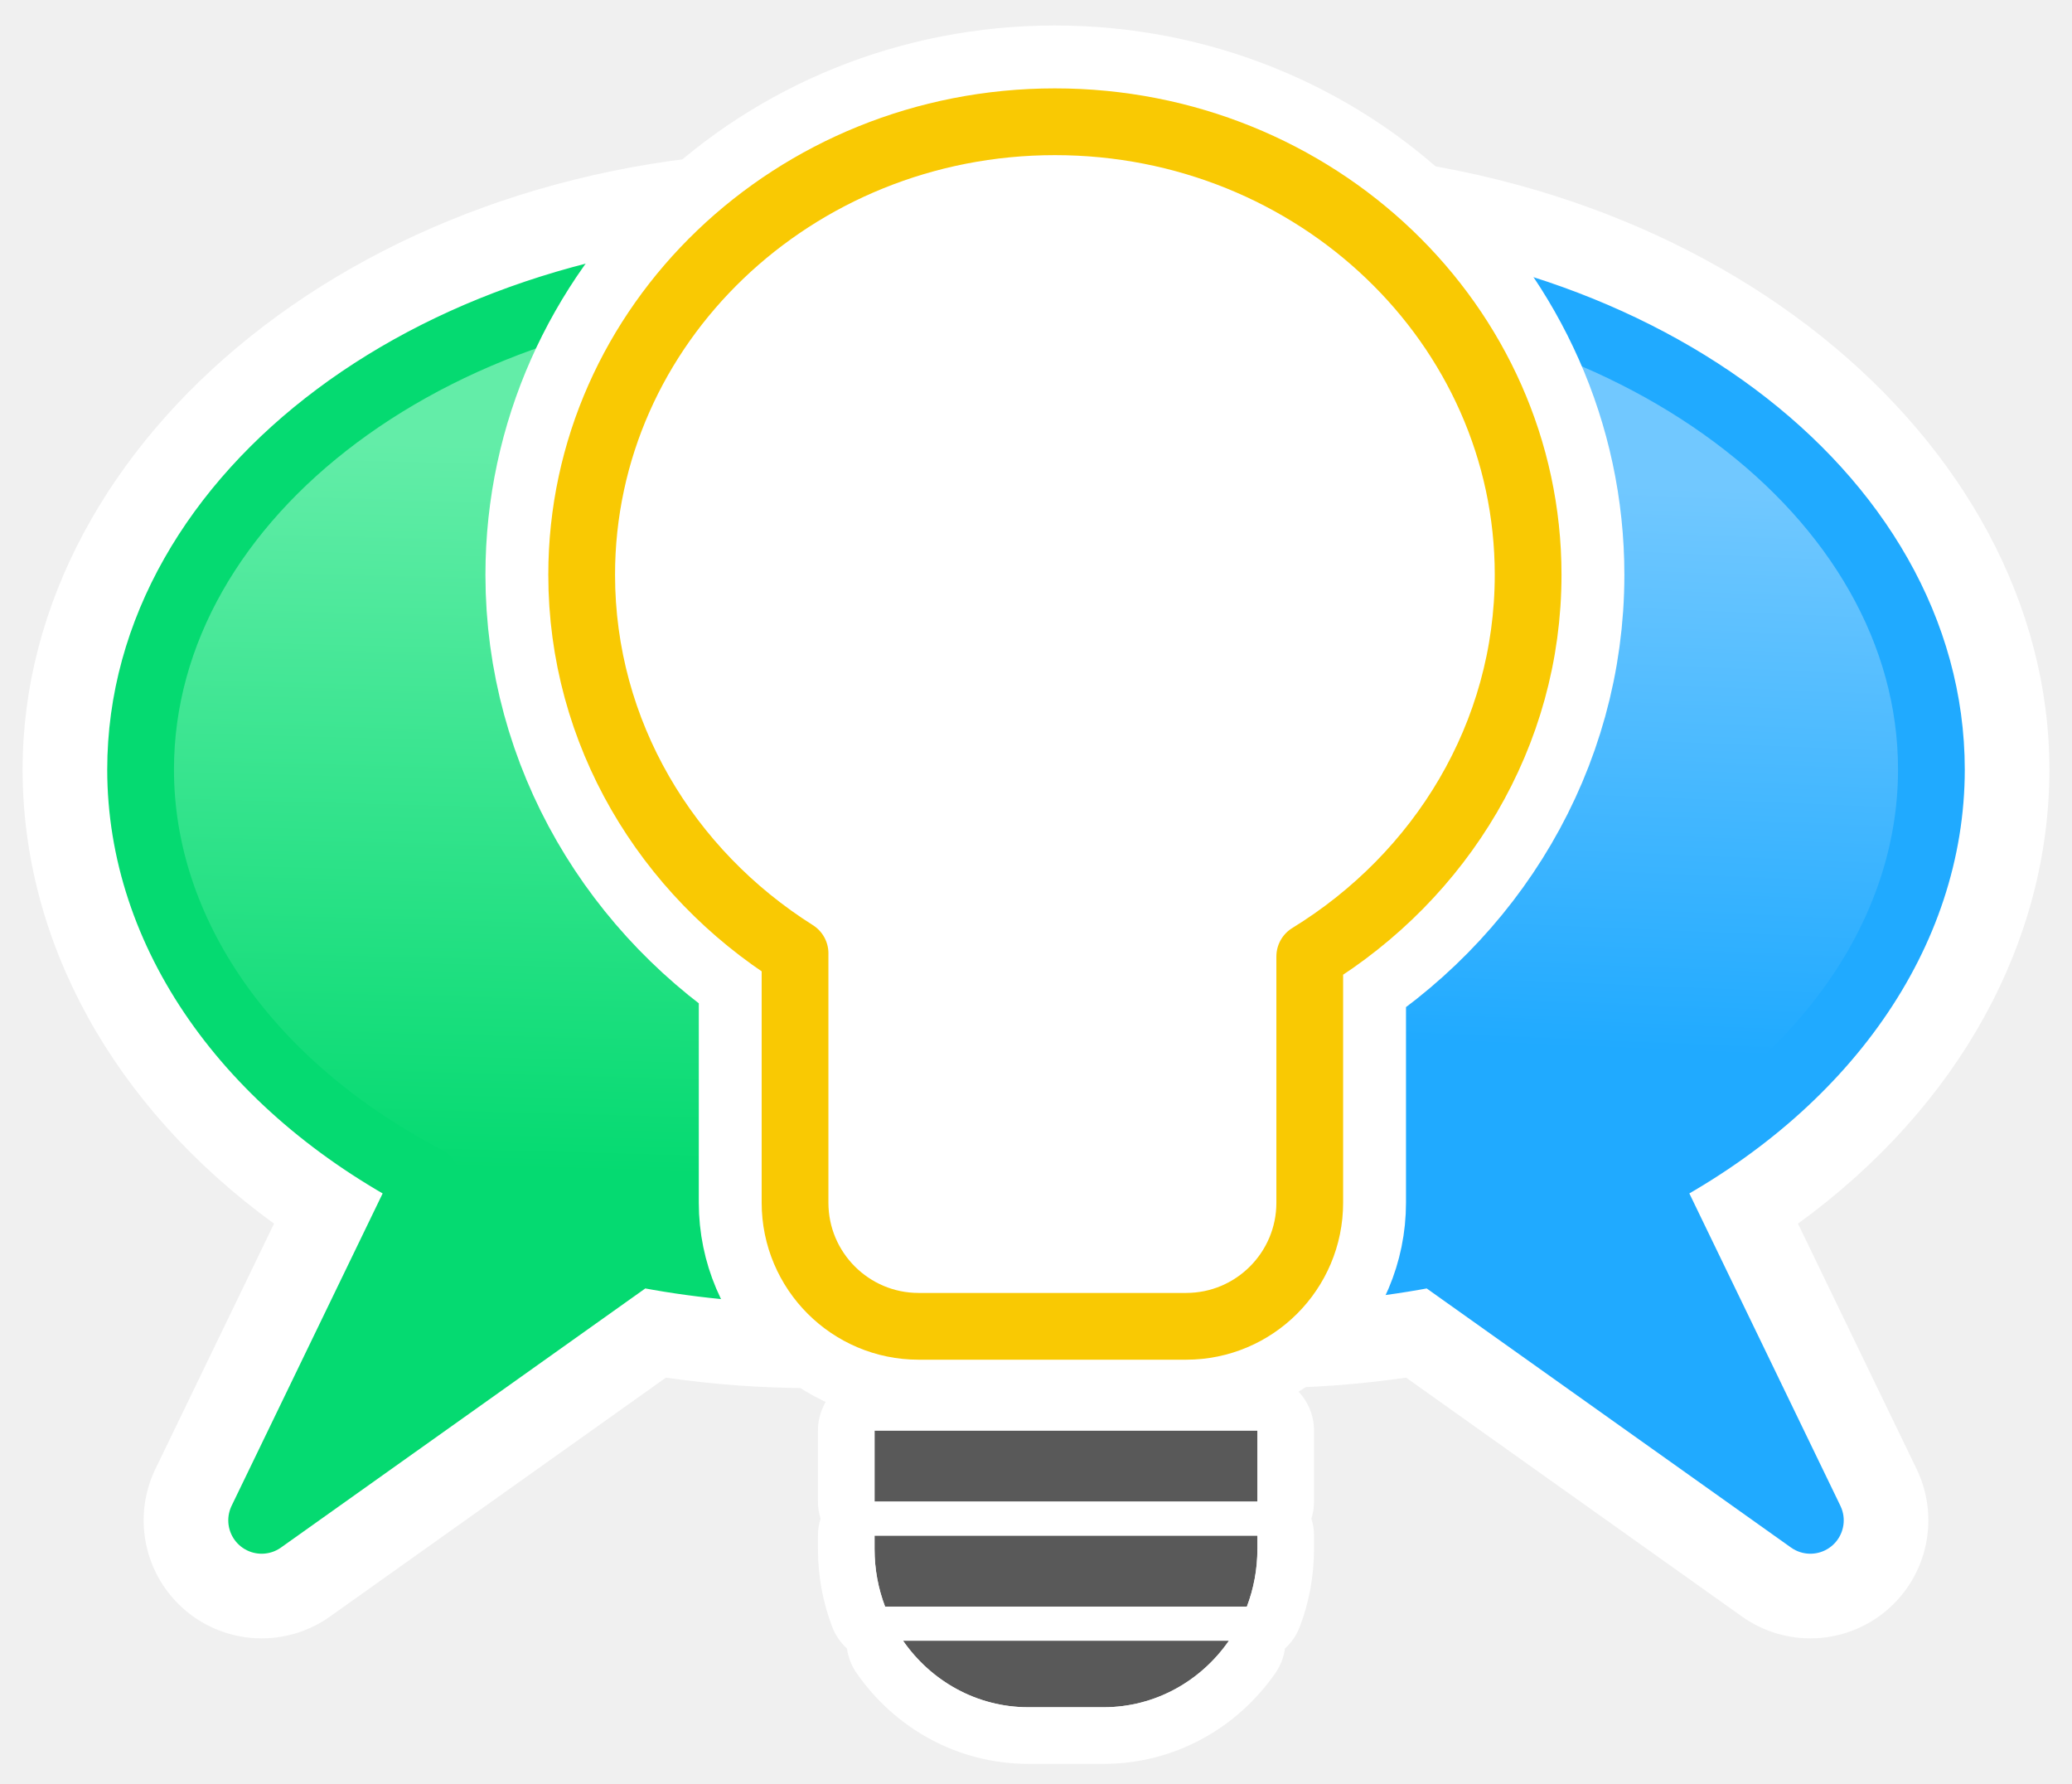
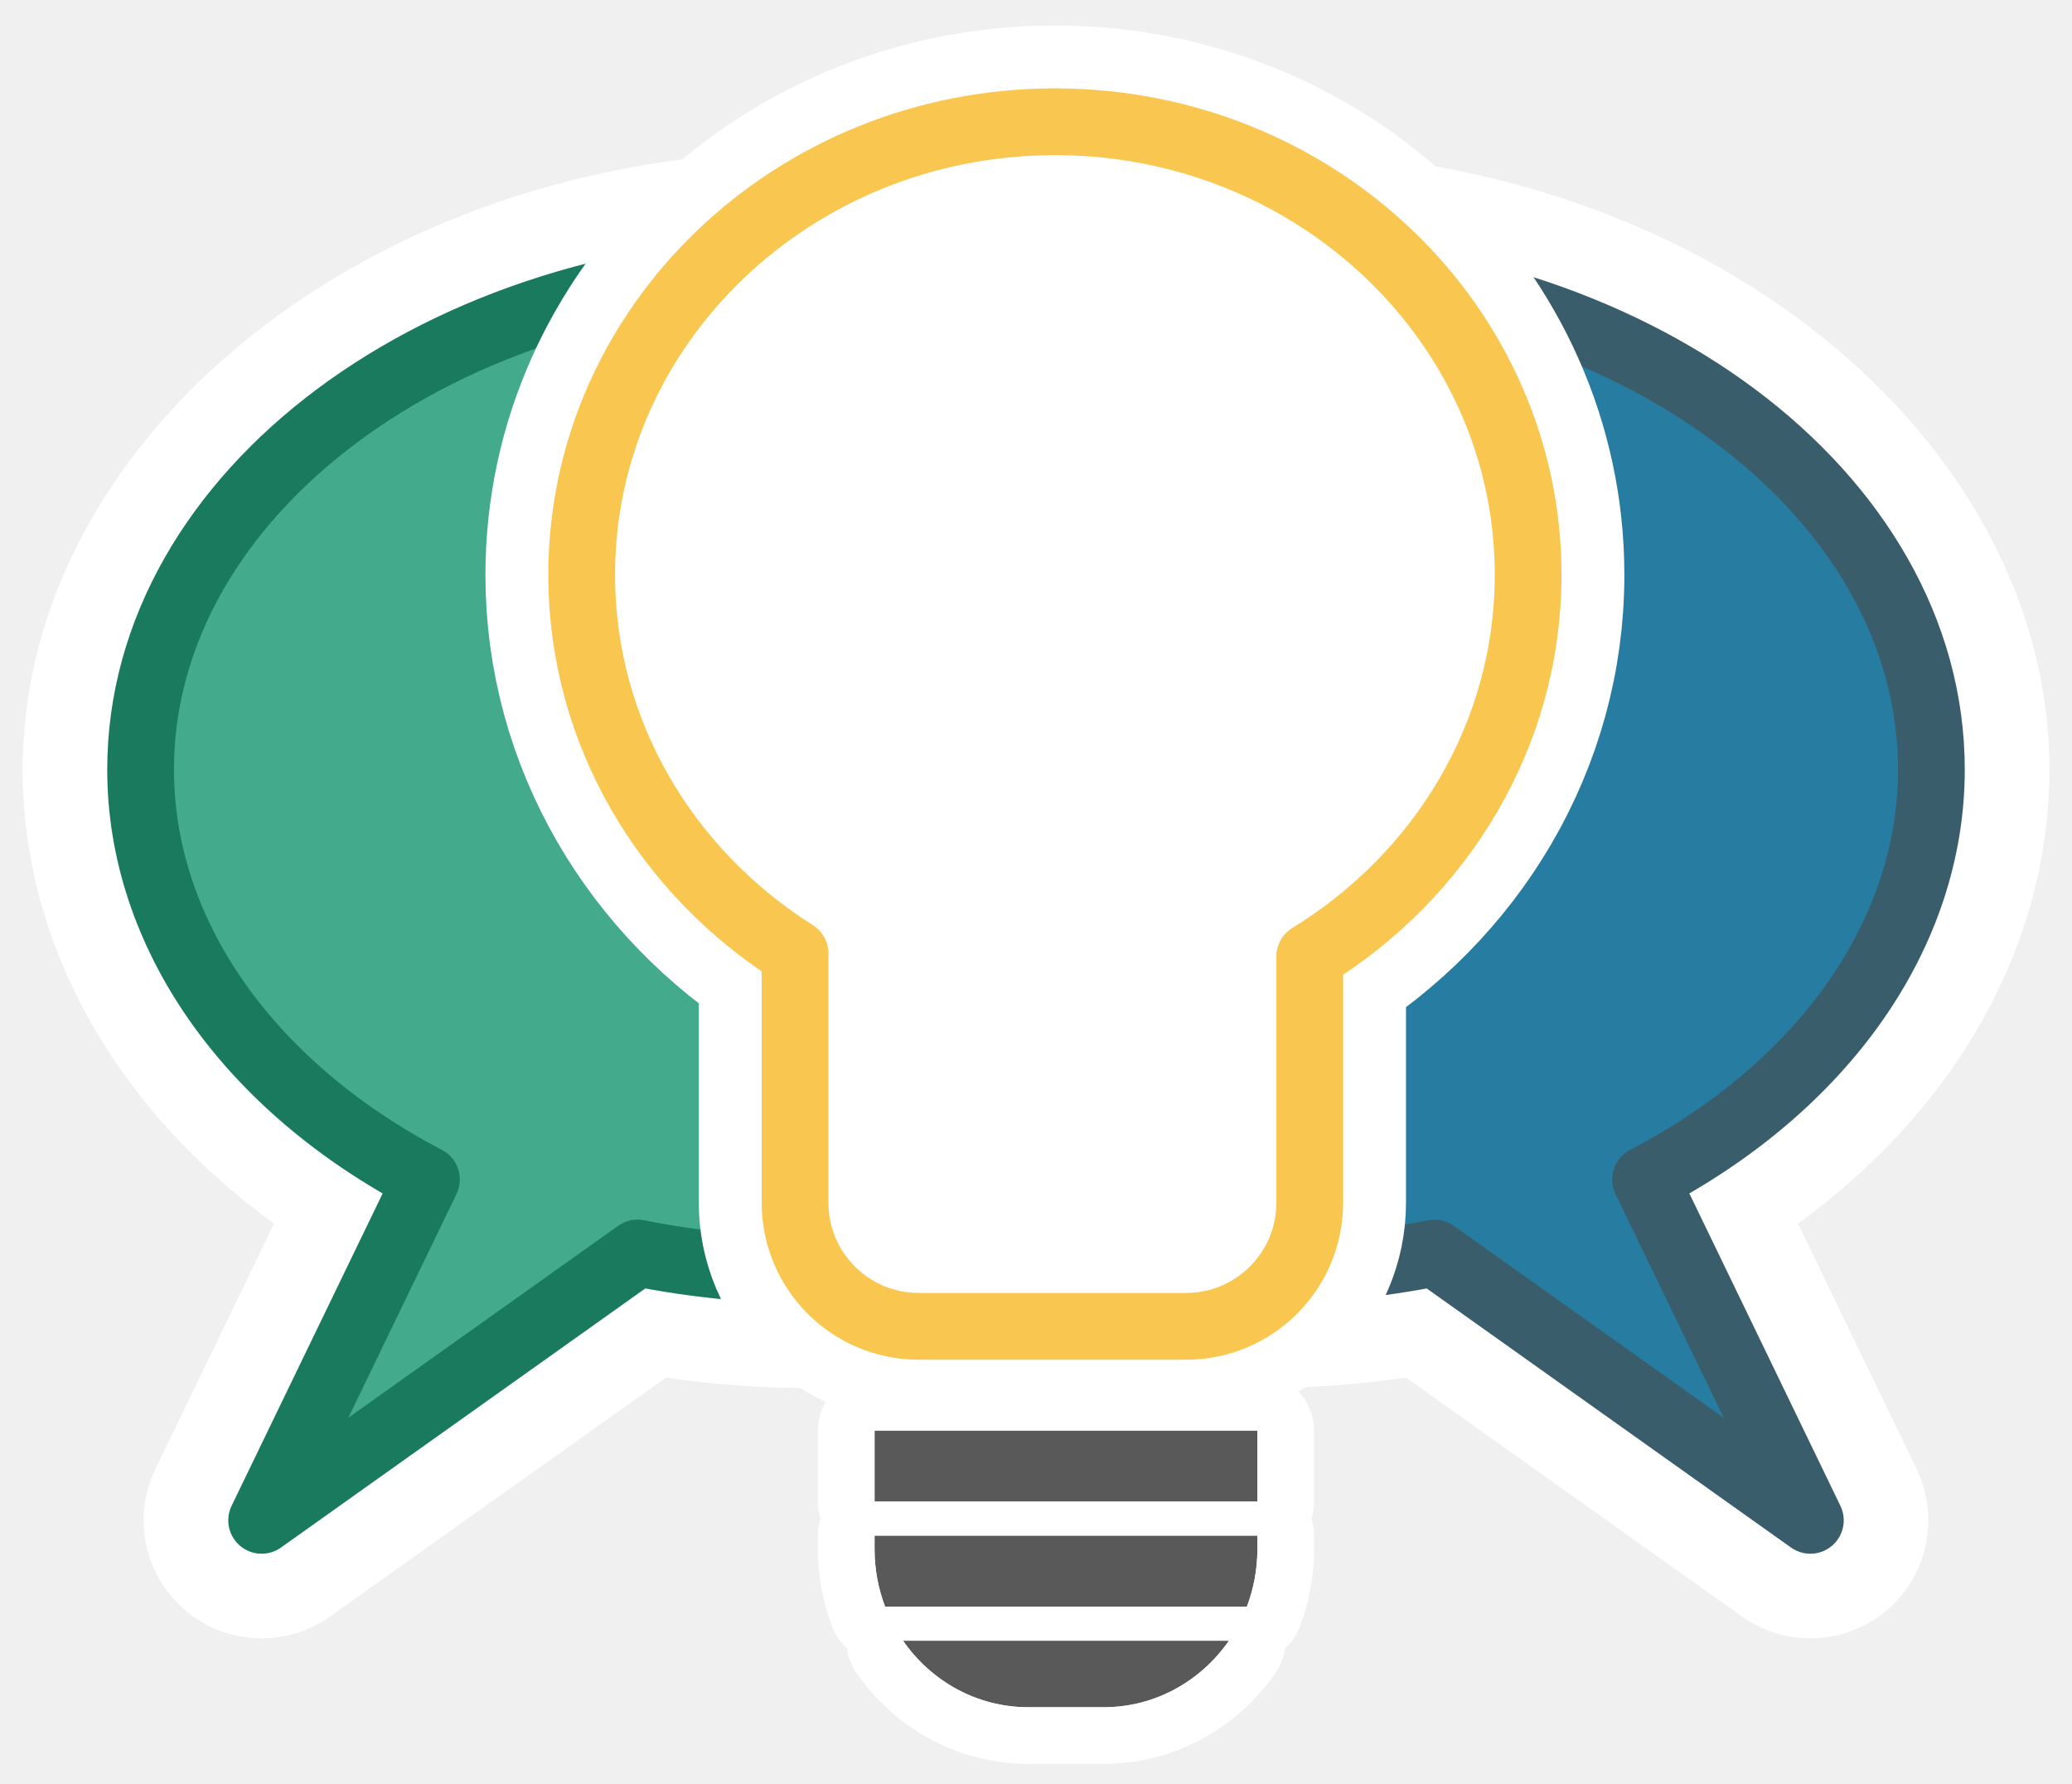
<svg xmlns="http://www.w3.org/2000/svg" width="100%" height="100%" viewBox="0 0 366 315" version="1.1" xml:space="preserve" style="fill-rule:evenodd;clip-rule:evenodd;stroke-linecap:round;stroke-linejoin:round;stroke-miterlimit:1.5;">
  <rect id="Artboard1" x="0" y="0" width="366" height="315" style="fill:none;" />
  <path d="M222.682,26.675l-79.364,0c-78.319,0 -139.325,50.806 -139.325,109.232c-0,30.238 15.848,59.435 44.413,80.188c-0,0 -20.952,43.321 -20.952,43.321c-4.144,8.567 -1.958,18.852 5.311,24.995c7.268,6.142 17.775,6.581 25.53,1.066l59.338,-42.19c8.455,1.23 17.056,1.852 25.685,1.852l79.364,-0c8.629,-0 17.23,-0.622 25.686,-1.852c-0.001,-0 59.337,42.19 59.337,42.19c7.755,5.515 18.262,5.076 25.53,-1.066c7.269,-6.143 9.455,-16.428 5.311,-24.995l-20.952,-43.321c28.565,-20.753 44.413,-49.95 44.413,-80.188c0,-58.426 -61.006,-109.232 -139.325,-109.232Z" style="fill:#fff;" />
-   <path d="M186.338,51.78c11.448,-2.773 23.665,-4.262 36.344,-4.262c65.392,0 118.482,39.606 118.482,88.389c0,28.829 -18.846,55.847 -50.495,72.389l29.114,60.195l-66.401,-47.213c-10.012,2.003 -20.334,3.018 -30.7,3.018c-12.679,0 -24.896,-1.489 -36.344,-4.261c47.64,-11.443 47.64,-156.813 0,-168.255Z" style="fill:url(#_Linear1);stroke:#20aaff;stroke-width:11.79px;" />
-   <path d="M179.662,51.78c-11.448,-2.773 -23.665,-4.262 -36.344,-4.262c-65.392,0 -118.482,39.606 -118.482,88.389c-0,28.829 18.846,55.847 50.495,72.389l-29.114,60.195l66.401,-47.213c10.012,2.003 20.334,3.018 30.7,3.018c12.679,0 24.896,-1.489 36.344,-4.261c-47.64,-11.443 -47.64,-156.813 -0,-168.255Z" style="fill:url(#_Linear2);stroke:#05da71;stroke-width:11.79px;" />
+   <path d="M186.338,51.78c11.448,-2.773 23.665,-4.262 36.344,-4.262c65.392,0 118.482,39.606 118.482,88.389c0,28.829 -18.846,55.847 -50.495,72.389l29.114,60.195l-66.401,-47.213c-10.012,2.003 -20.334,3.018 -30.7,3.018c-12.679,0 -24.896,-1.489 -36.344,-4.261c47.64,-11.443 47.64,-156.813 0,-168.255Z" style="fill:#277da1;stroke:#3a5d6c;stroke-width:11.79px;" />
+   <path d="M179.662,51.78c-11.448,-2.773 -23.665,-4.262 -36.344,-4.262c-65.392,0 -118.482,39.606 -118.482,88.389c-0,28.829 18.846,55.847 50.495,72.389l-29.114,60.195l66.401,-47.213c10.012,2.003 20.334,3.018 30.7,3.018c12.679,0 24.896,-1.489 36.344,-4.261c-47.64,-11.443 -47.64,-156.813 -0,-168.255Z" style="fill:#43aa8b;stroke:#1a7a5d;stroke-width:11.79px;" />
  <path d="M140.439,168.363c-22.698,-14.31 -37.692,-38.922 -37.692,-66.858c-0,-44.155 37.456,-80.003 83.591,-80.003c46.136,0 83.592,35.848 83.592,80.003c-0,28.294 -15.381,53.177 -38.574,67.406l-0,43.483c-0,12.049 -9.783,21.832 -21.833,21.832l-47.255,0c-12.049,0 -21.832,-9.783 -21.832,-21.832l-0,-43.666c-0,-0.122 0.001,-0.243 0.003,-0.365Z" style="fill:#fff;stroke:#fff;stroke-width:34px;" />
-   <path d="M140.439,168.363c-22.698,-14.31 -37.692,-38.922 -37.692,-66.858c-0,-44.155 37.456,-80.003 83.591,-80.003c46.136,0 83.592,35.848 83.592,80.003c-0,28.294 -15.381,53.177 -38.574,67.406l-0,43.483c-0,12.049 -9.783,21.832 -21.833,21.832l-47.255,0c-12.049,0 -21.832,-9.783 -21.832,-21.832l-0,-43.666c-0,-0.122 0.001,-0.243 0.003,-0.365Z" style="fill:none;stroke:#f9c903;stroke-width:11.79px;" />
+   <path d="M140.439,168.363c-22.698,-14.31 -37.692,-38.922 -37.692,-66.858c-0,-44.155 37.456,-80.003 83.591,-80.003c46.136,0 83.592,35.848 83.592,80.003c-0,28.294 -15.381,53.177 -38.574,67.406l-0,43.483c-0,12.049 -9.783,21.832 -21.833,21.832l-47.255,0c-12.049,0 -21.832,-9.783 -21.832,-21.832l-0,-43.666c-0,-0.122 0.001,-0.243 0.003,-0.365Z" style="fill:none;stroke:#f9c74f;stroke-width:11.79px;" />
  <path d="M217.081,289.743c-4.926,7.112 -13.01,11.755 -22.139,11.755l-13.293,-0c-9.13,-0 -17.214,-4.643 -22.139,-11.755l57.571,-0Zm5.027,-18.554l0,2.362c0,3.592 -0.66,7.027 -1.863,10.185l-63.9,-0c-1.203,-3.158 -1.863,-6.593 -1.863,-10.185l-0,-2.362l67.626,-0Zm0,-6.007l-67.626,-0l-0,-12.547l67.626,-0l0,12.547Z" style="fill:#595959;" />
  <path d="M144.942,268.185c-0.299,0.948 -0.46,1.957 -0.46,3.004l-0,2.362c-0,4.849 0.895,9.484 2.519,13.745c0.569,1.495 1.472,2.794 2.607,3.824c0.209,1.524 0.772,3.005 1.681,4.316c6.749,9.746 17.85,16.062 30.36,16.062c-0,-0 13.293,-0 13.293,-0c12.51,-0 23.611,-6.316 30.36,-16.062c0.908,-1.311 1.472,-2.792 1.681,-4.316c1.135,-1.03 2.037,-2.329 2.607,-3.824c1.623,-4.261 2.518,-8.896 2.518,-13.745c0,0 0,-2.362 0,-2.362c0,-1.047 -0.16,-2.056 -0.459,-3.004c0.299,-0.948 0.459,-1.957 0.459,-3.003l0,-12.547c0,-5.523 -4.477,-10 -10,-10l-67.626,-0c-5.523,-0 -10,4.477 -10,10l-0,12.547c-0,1.046 0.161,2.055 0.46,3.003Zm72.139,21.558c-4.926,7.112 -13.01,11.755 -22.139,11.755l-13.293,-0c-9.13,-0 -17.214,-4.643 -22.139,-11.755l57.571,-0Zm5.027,-18.554l0,2.362c0,3.592 -0.66,7.027 -1.863,10.185l-63.9,-0c-1.203,-3.158 -1.863,-6.593 -1.863,-10.185l-0,-2.362l67.626,-0Zm0,-6.007l-67.626,-0l-0,-12.547l67.626,-0l0,12.547Z" style="fill:#fff;" />
-   <defs>
-     <linearGradient id="_Linear1" x1="0" y1="0" x2="1" y2="0" gradientUnits="userSpaceOnUse" gradientTransform="matrix(-4,99.9791,-99.9791,-4,287.957,85.4978)">
-       <stop offset="0" style="stop-color:#71c8ff;stop-opacity:1" />
-       <stop offset="1" style="stop-color:#20aaff;stop-opacity:1" />
-     </linearGradient>
-     <linearGradient id="_Linear2" x1="0" y1="0" x2="1" y2="0" gradientUnits="userSpaceOnUse" gradientTransform="matrix(-3,128,128,3,84.9573,78.4769)">
-       <stop offset="0" style="stop-color:#63eda8;stop-opacity:1" />
-       <stop offset="1" style="stop-color:#05da71;stop-opacity:1" />
-     </linearGradient>
-   </defs>
</svg>
